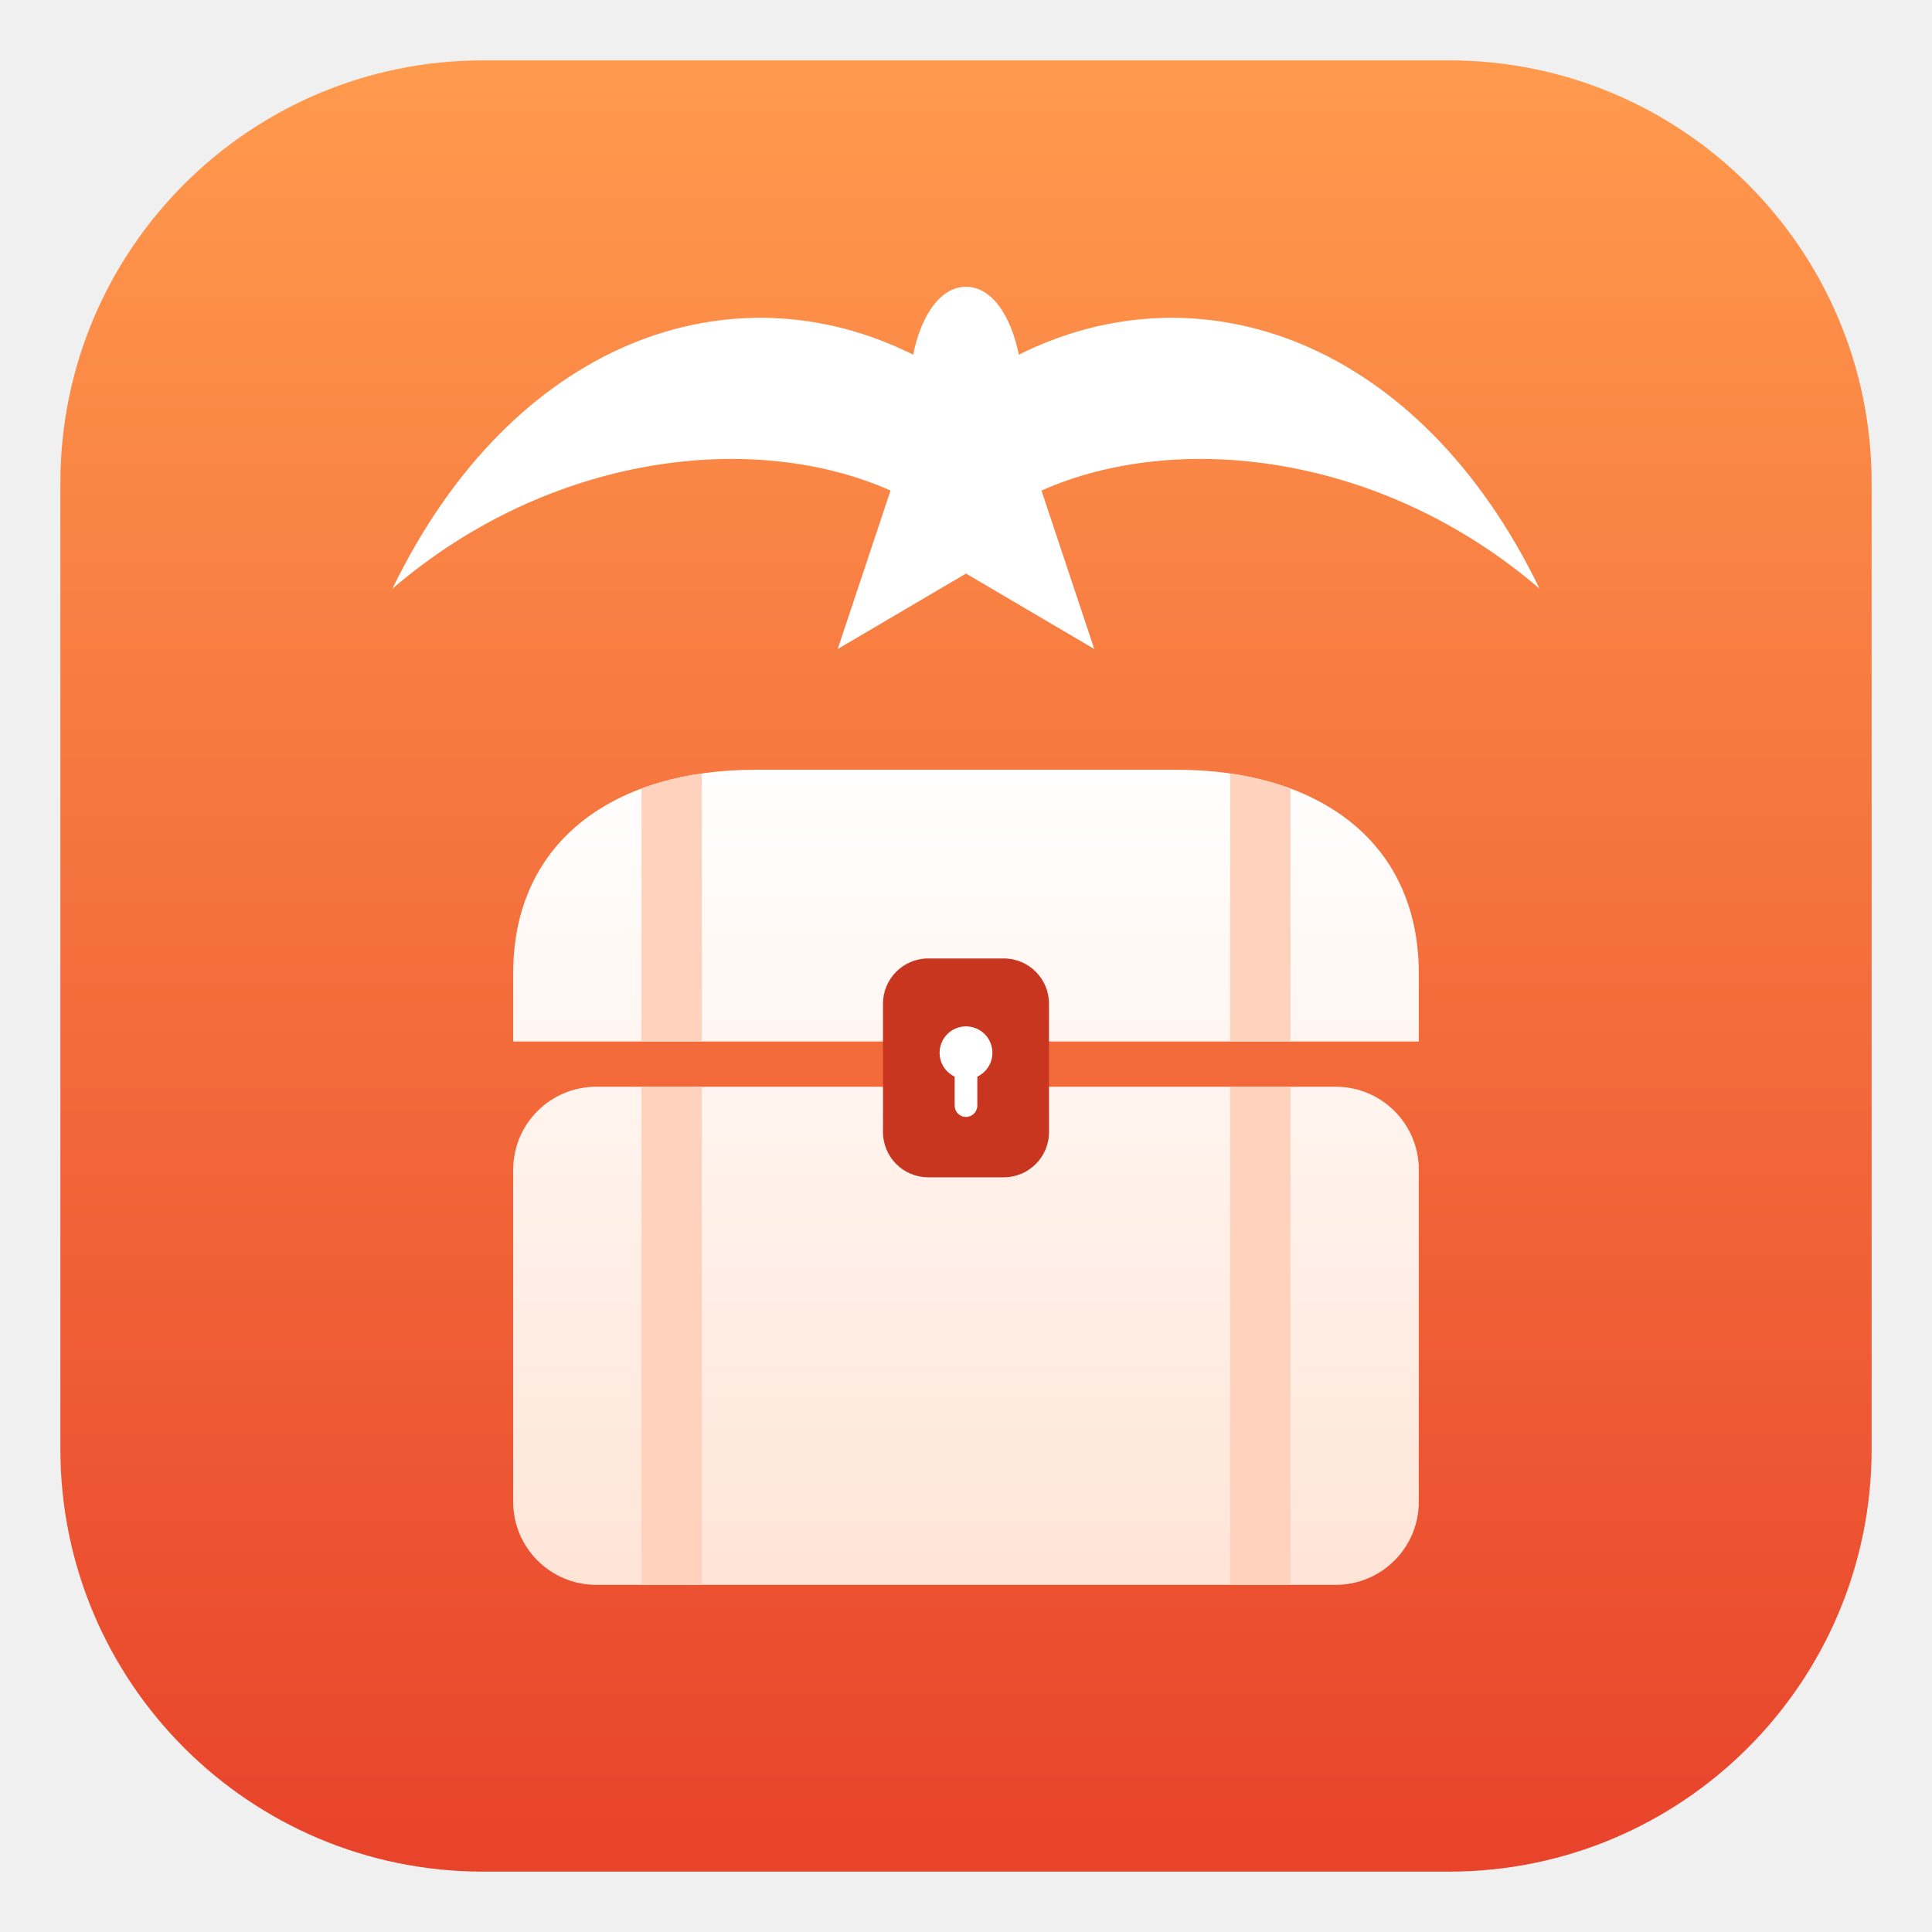
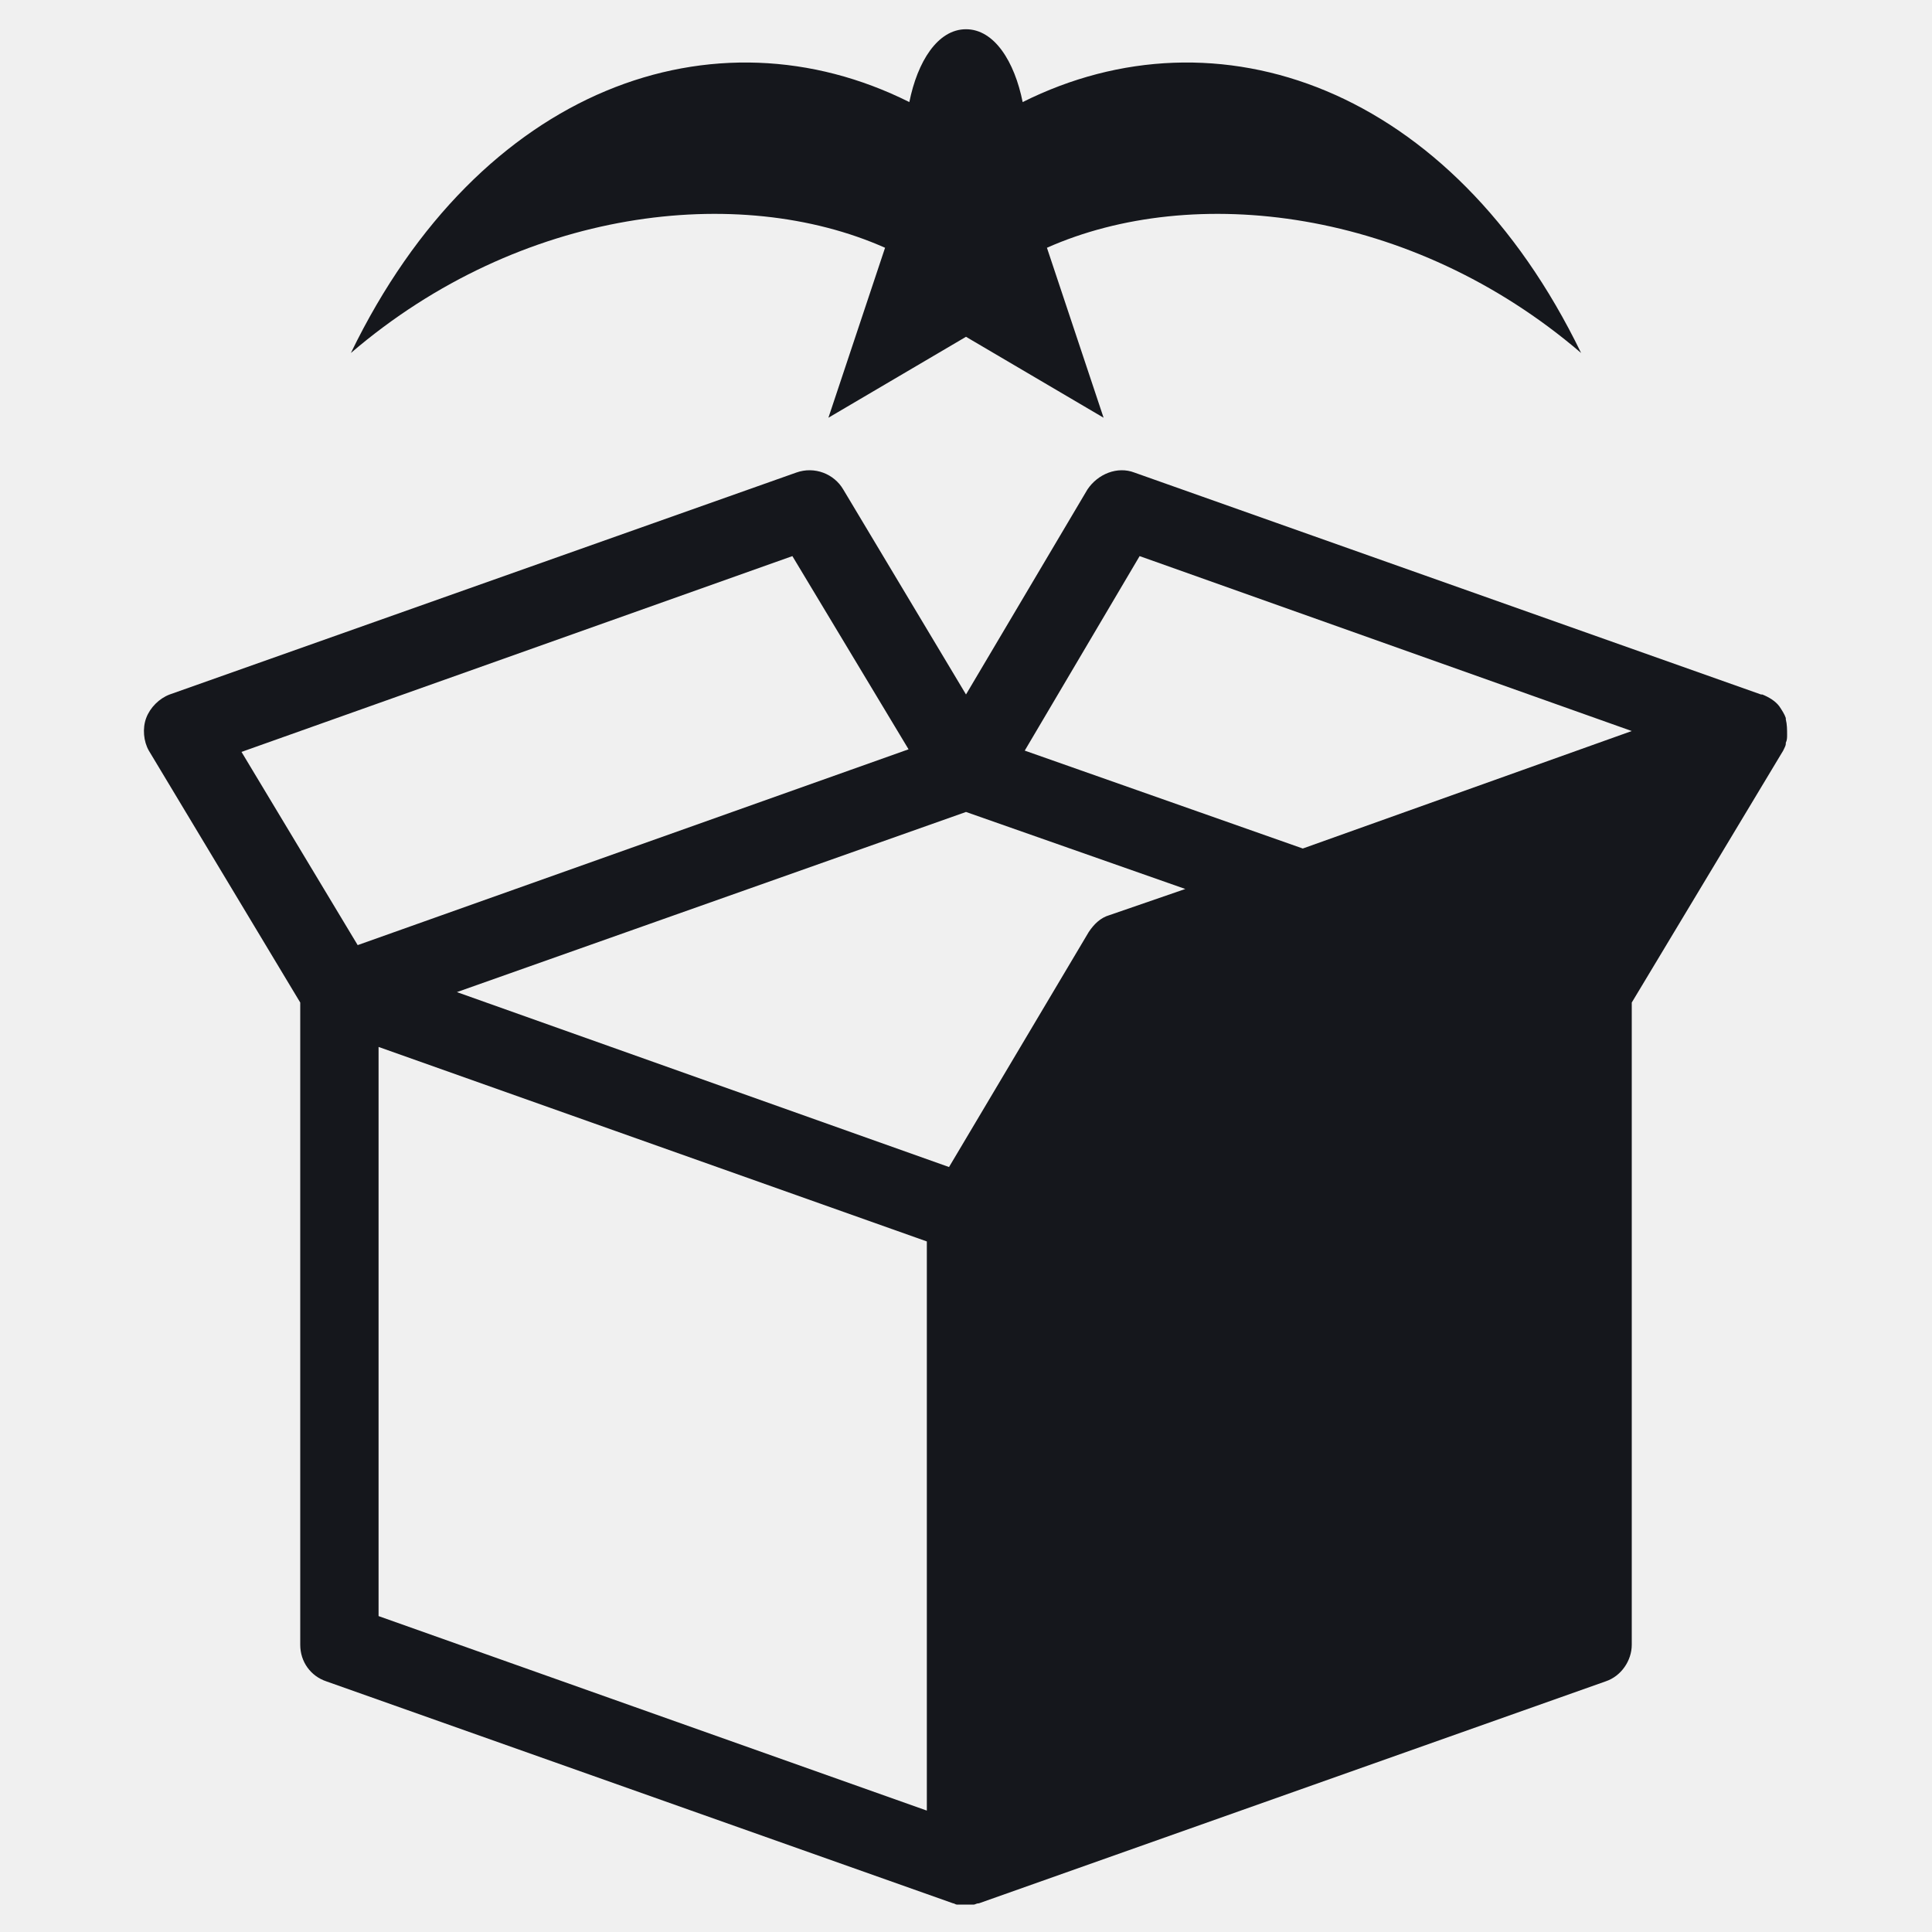
- <svg xmlns="http://www.w3.org/2000/svg" viewBox="0 0 512 512" width="512" height="512" role="img" aria-labelledby="title desc">
-   <defs>
-     <linearGradient id="tile" x1="0" y1="0" x2="0" y2="1">
-       <stop offset="0" stop-color="#FF9A4D" />
-       <stop offset="1" stop-color="#E8432B" />
-     </linearGradient>
-     <linearGradient id="chest" x1="0" y1="0" x2="0" y2="1">
-       <stop offset="0" stop-color="#FFFFFF" />
-       <stop offset="1" stop-color="#FFE4D6" />
-     </linearGradient>
-     <clipPath id="chest-shape">
-       <path d="M136 276 V258 C136 222 164 204 200 204 H312 C348 204 376 222 376 258 V276 Z" />
-       <rect x="136" y="288" width="240" height="132" rx="22" />
-     </clipPath>
-   </defs>
-   <rect x="16" y="16" width="480" height="480" rx="112" fill="url(#tile)" />
-   <path fill="#FFFFFF" transform="translate(0 -14)" d="M256 90 C263 90 268 98 270 108 C318 84 376 104 408 170 C366 134 312 128 276 144 L290 186 L256 166 L222 186 L236 144 C200 128 146 134 104 170 C136 104 194 84 242 108 C244 98 249 90 256 90 Z" />
-   <g clip-path="url(#chest-shape)">
-     <rect x="136" y="200" width="240" height="224" fill="url(#chest)" />
-     <rect x="170" y="200" width="16" height="224" fill="#FFD2BE" />
-     <rect x="326" y="200" width="16" height="224" fill="#FFD2BE" />
+ <svg xmlns="http://www.w3.org/2000/svg" viewBox="-10 -19 148 148" width="512" height="512" role="img" aria-labelledby="title desc">
+   <style>.glyph * { fill: #15171c; } @media (prefers-color-scheme: dark) { .glyph * { fill: #e8e9ec; } }</style>
+   <g class="glyph">
+     <path transform="translate(64 13) scale(0.31) translate(-256 -186)" d="M256 90 C263 90 268 98 270 108 C318 84 376 104 408 170 C366 134 312 128 276 144 L290 186 L256 166 L222 186 L236 144 C200 128 146 134 104 170 C136 104 194 84 242 108 C244 98 249 90 256 90 Z" />
+     <path d="M15,109.8l48,17c0,0,0,0,0,0c0,0,0,0,0,0c0.1,0,0.2,0.1,0.3,0.1c0,0,0,0,0,0s0,0,0,0c0.1,0,0.1,0,0.2,0c0.1,0,0.2,0,0.4,0 c0,0,0,0,0,0c0,0,0.1,0,0.1,0c0.2,0,0.3,0,0.5,0l0,0l0,0c0,0,0.1,0,0.1,0c0.1,0,0.2-0.1,0.4-0.1c0,0,0,0,0,0l48-17 c1.2-0.4,2-1.6,2-2.8V57.8l11.6-19.3c0.1-0.2,0.2-0.4,0.2-0.5c0,0,0-0.1,0-0.1c0.1-0.2,0.1-0.4,0.1-0.6c0,0,0,0,0,0c0,0,0,0,0,0 c0-0.4,0-0.8-0.1-1.2c0,0,0-0.1,0-0.1c0,0,0,0,0,0c0,0,0,0,0,0c-0.1-0.3-0.3-0.6-0.5-0.9c-0.3-0.4-0.8-0.7-1.3-0.9c0,0,0,0-0.1,0 l-48-17c-1.3-0.5-2.8,0.1-3.6,1.3L64,34.2l-9.4-15.7c-0.7-1.2-2.2-1.8-3.6-1.3l-48,17c-0.8,0.3-1.5,1-1.8,1.8S1,37.8,1.4,38.5 L13,57.8V107C13,108.3,13.8,109.4,15,109.8z M25,57l39-13.8l16.8,5.9l-5.8,2c-0.7,0.2-1.2,0.7-1.6,1.3L62.7,70.4L25,57z M19,61.2 l42,14.9v43.6l-42-14.9V61.2z M77.3,23.6L115,37l-8.4,3l-16.8,6l-21.3-7.5L77.3,23.6z M8.5,38.6l42.2-15l8.9,14.8l-42.2,15L8.5,38.6 z" />
  </g>
-   <rect x="234" y="254" width="44" height="58" rx="12" fill="#C9361F" />
-   <circle cx="256" cy="279" r="7" fill="#FFFFFF" />
-   <rect x="253" y="282" width="6" height="14" rx="3" fill="#FFFFFF" />
</svg>
